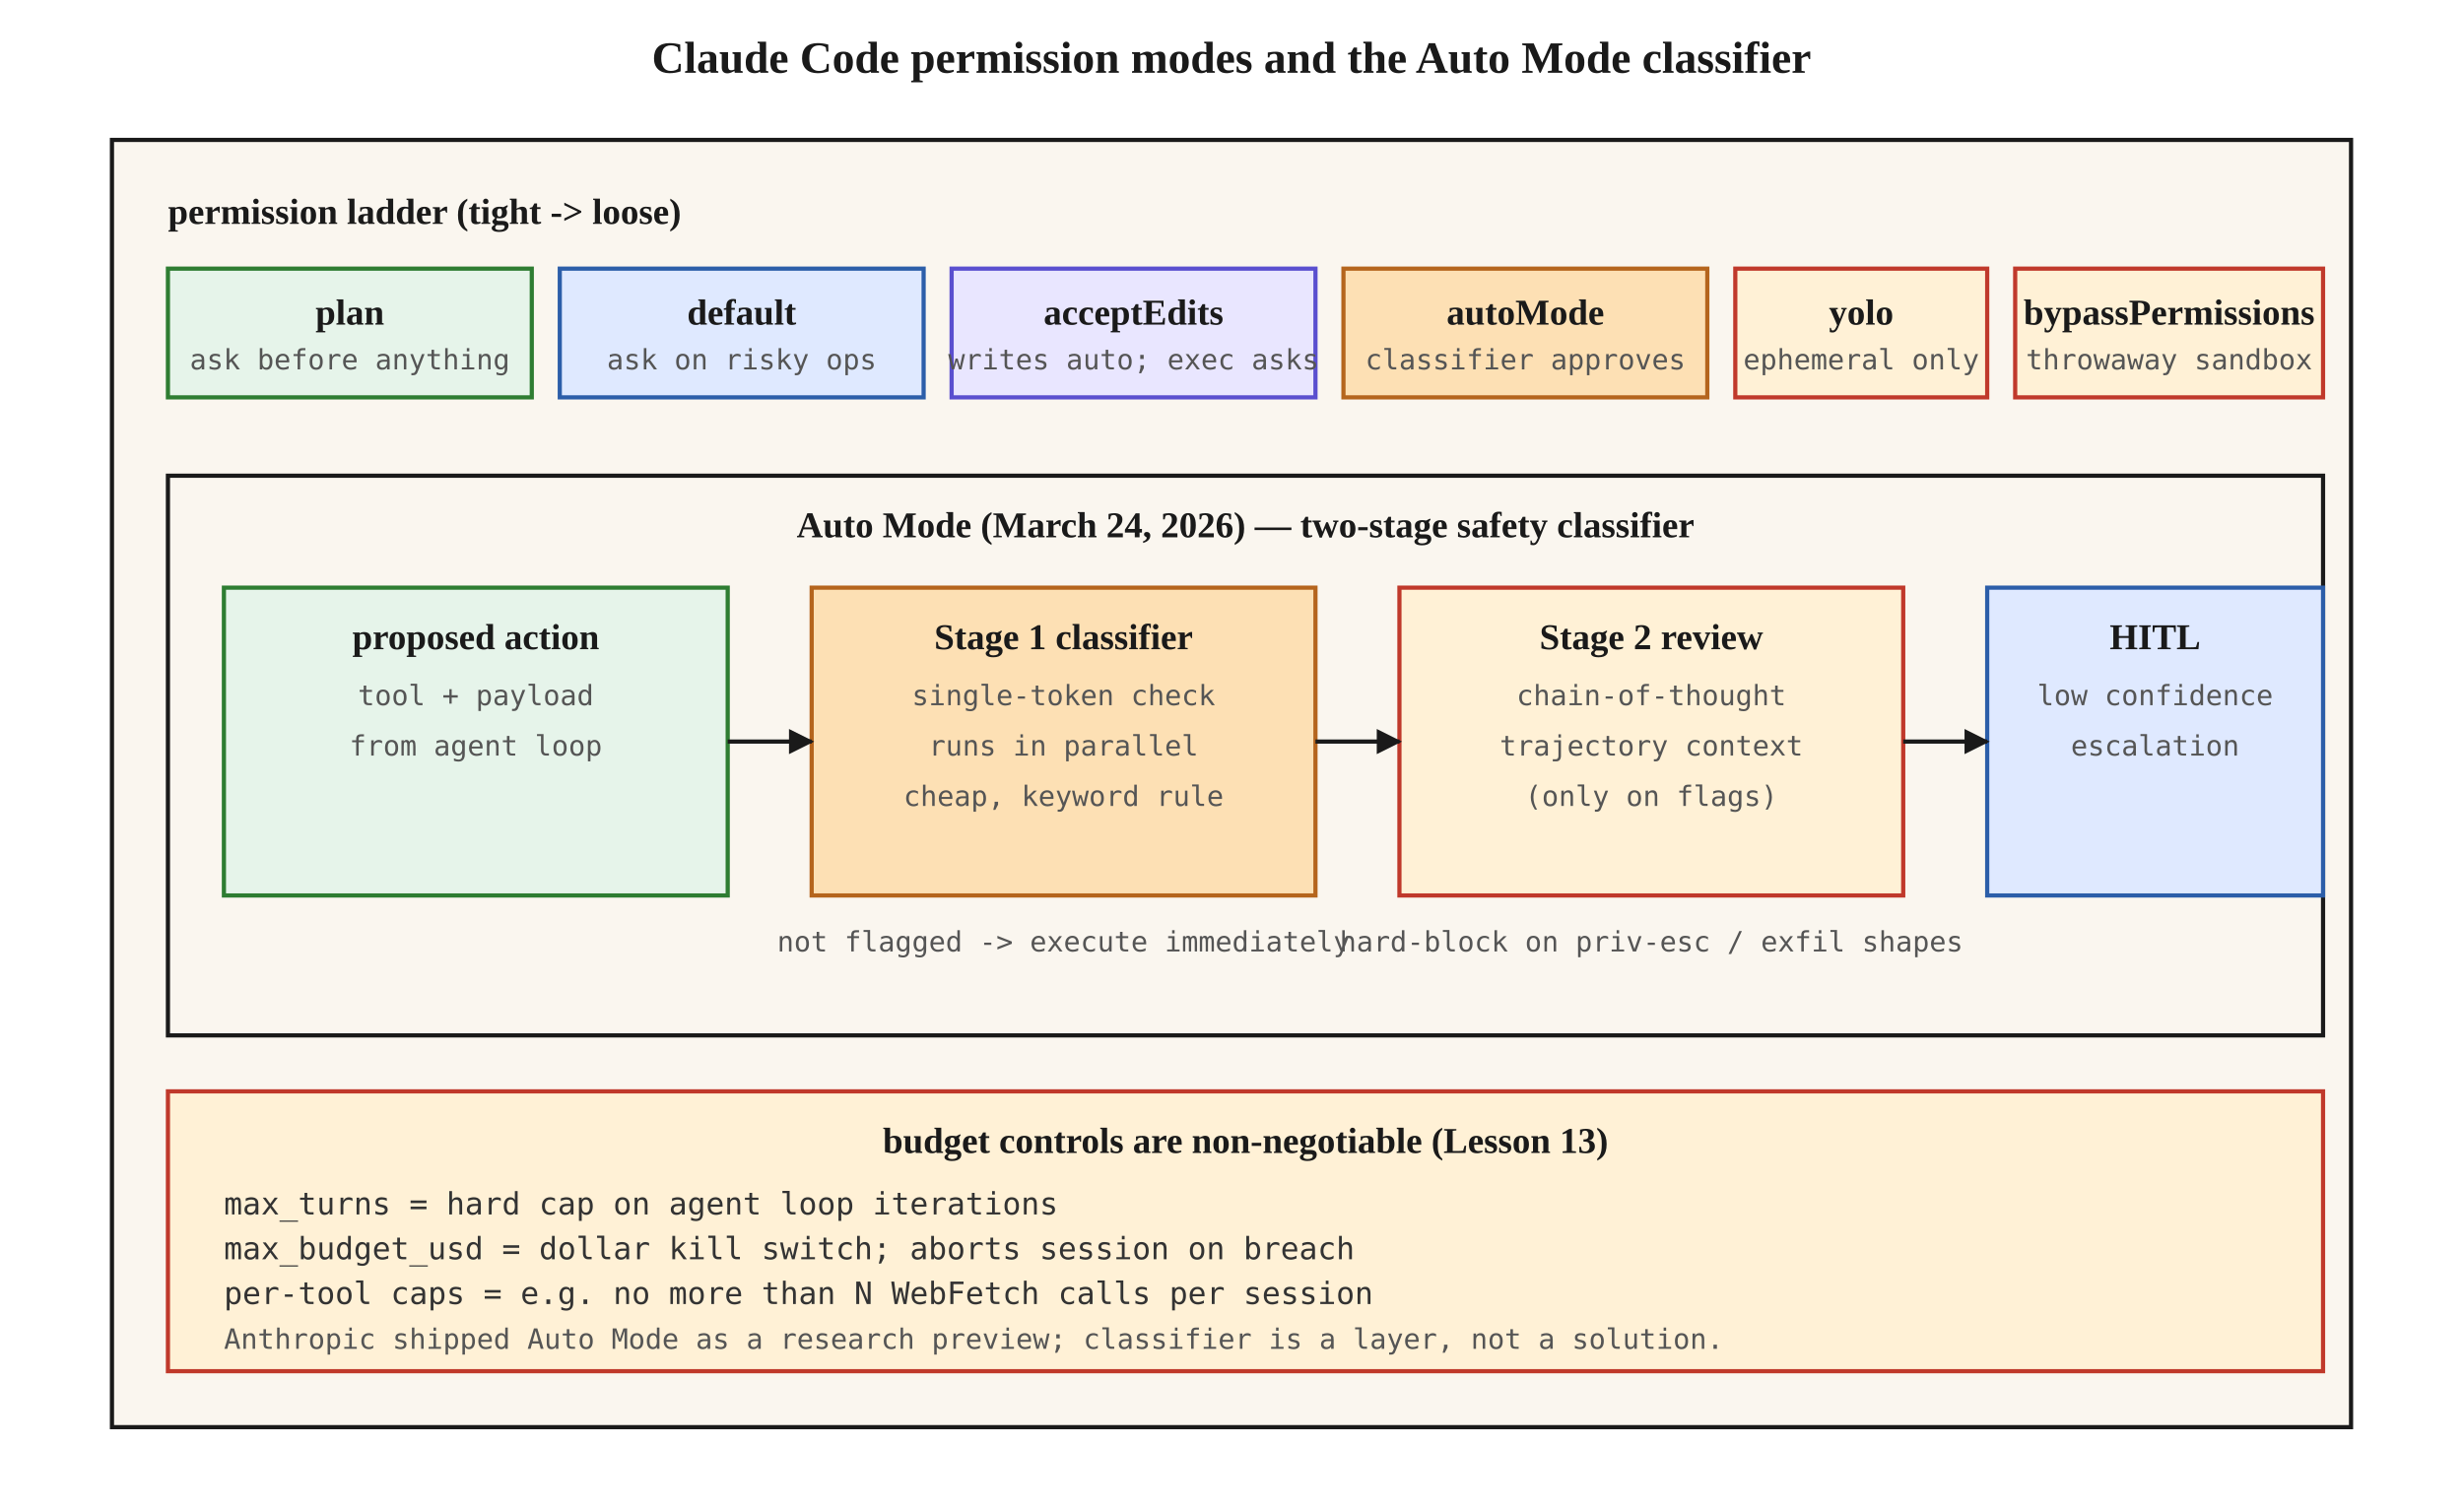
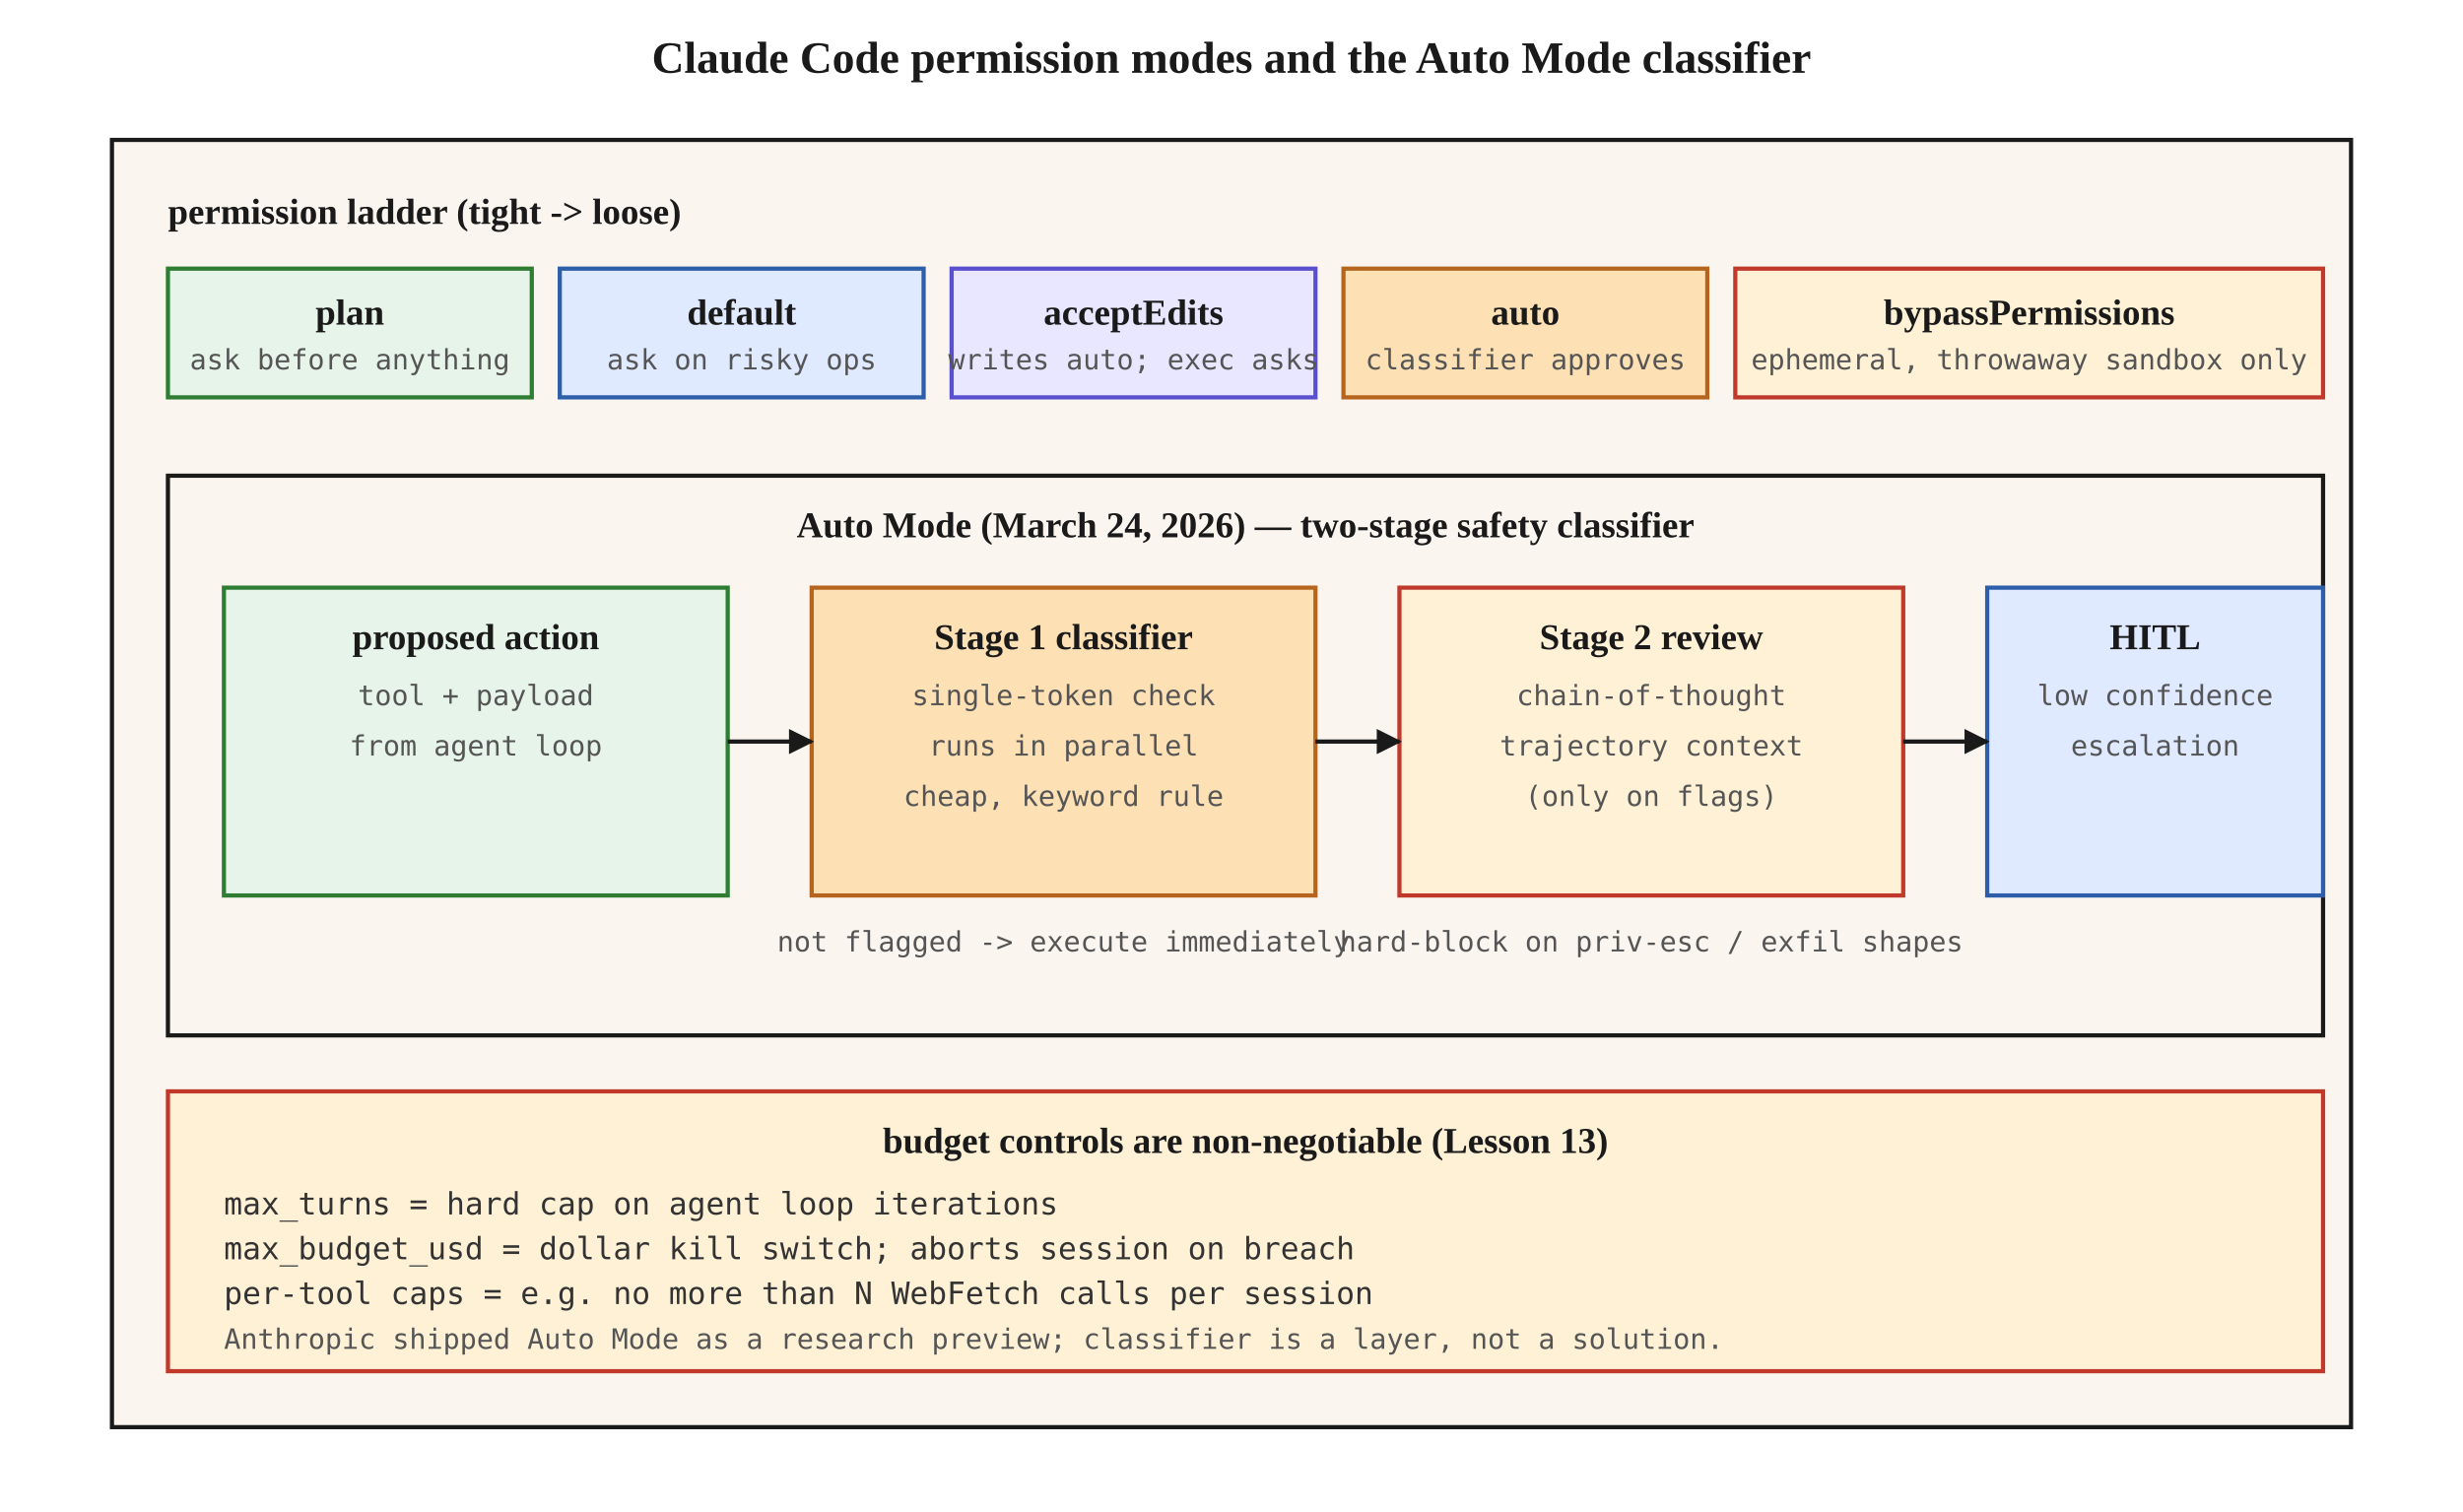
<svg xmlns="http://www.w3.org/2000/svg" viewBox="0 0 880 540" font-family="Georgia, 'Times New Roman', serif">
  <defs>
    <marker id="arrow" viewBox="0 0 10 10" refX="9" refY="5" markerWidth="6" markerHeight="6" orient="auto">
      <path d="M0,0 L10,5 L0,10 z" fill="#1a1a1a" />
    </marker>
    <style>
      .box { fill: #faf6ef; stroke: #1a1a1a; stroke-width: 1.5; }
      .hot { fill: #fff1d6; stroke: #c0392b; stroke-width: 1.5; }
      .warn { fill: #fde0b4; stroke: #b5651d; stroke-width: 1.5; }
      .cool { fill: #e6f4ea; stroke: #2e7d32; stroke-width: 1.5; }
      .cold { fill: #dfe9ff; stroke: #2c5ea9; stroke-width: 1.5; }
      .dsk { fill: #e9e6ff; stroke: #5a4fcf; stroke-width: 1.5; }
      .label { font-size: 13px; font-weight: 600; fill: #1a1a1a; }
      .content { font-size: 11px; font-family: 'Menlo', monospace; fill: #333; }
      .small { font-size: 10px; font-family: 'Menlo', monospace; fill: #555; }
      .caption { font-size: 11px; fill: #555; font-style: italic; }
      .title { font-size: 16px; font-weight: 700; fill: #1a1a1a; }
    </style>
  </defs>
  <text x="440" y="26" text-anchor="middle" class="title">Claude Code permission modes and the Auto Mode classifier</text>
  <rect x="40" y="50" width="800" height="460" class="box" />
  <text x="60" y="80" class="label">permission ladder (tight -&gt; loose)</text>
  <rect x="60" y="96" width="130" height="46" class="cool" />
  <text x="125" y="116" text-anchor="middle" class="label">plan</text>
  <text x="125" y="132" text-anchor="middle" class="small">ask before anything</text>
  <rect x="200" y="96" width="130" height="46" class="cold" />
  <text x="265" y="116" text-anchor="middle" class="label">default</text>
  <text x="265" y="132" text-anchor="middle" class="small">ask on risky ops</text>
  <rect x="340" y="96" width="130" height="46" class="dsk" />
  <text x="405" y="116" text-anchor="middle" class="label">acceptEdits</text>
  <text x="405" y="132" text-anchor="middle" class="small">writes auto; exec asks</text>
  <rect x="480" y="96" width="130" height="46" class="warn" />
-   <text x="545" y="116" text-anchor="middle" class="label">autoMode</text>
+   <text x="545" y="116" text-anchor="middle" class="label">auto</text>
  <text x="545" y="132" text-anchor="middle" class="small">classifier approves</text>
-   <rect x="620" y="96" width="90" height="46" class="hot" />
-   <text x="665" y="116" text-anchor="middle" class="label">yolo</text>
-   <text x="665" y="132" text-anchor="middle" class="small">ephemeral only</text>
-   <rect x="720" y="96" width="110" height="46" class="hot" />
-   <text x="775" y="116" text-anchor="middle" class="label">bypassPermissions</text>
-   <text x="775" y="132" text-anchor="middle" class="small">throwaway sandbox</text>
+   <rect x="620" y="96" width="210" height="46" class="hot" />
+   <text x="725" y="116" text-anchor="middle" class="label">bypassPermissions</text>
+   <text x="725" y="132" text-anchor="middle" class="small">ephemeral, throwaway sandbox only</text>
  <rect x="60" y="170" width="770" height="200" class="box" />
  <text x="445" y="192" text-anchor="middle" class="label">Auto Mode (March 24, 2026) — two-stage safety classifier</text>
  <rect x="80" y="210" width="180" height="110" class="cool" />
  <text x="170" y="232" text-anchor="middle" class="label">proposed action</text>
  <text x="170" y="252" text-anchor="middle" class="small">tool + payload</text>
  <text x="170" y="270" text-anchor="middle" class="small">from agent loop</text>
  <rect x="290" y="210" width="180" height="110" class="warn" />
  <text x="380" y="232" text-anchor="middle" class="label">Stage 1 classifier</text>
  <text x="380" y="252" text-anchor="middle" class="small">single-token check</text>
  <text x="380" y="270" text-anchor="middle" class="small">runs in parallel</text>
  <text x="380" y="288" text-anchor="middle" class="small">cheap, keyword rule</text>
  <rect x="500" y="210" width="180" height="110" class="hot" />
  <text x="590" y="232" text-anchor="middle" class="label">Stage 2 review</text>
  <text x="590" y="252" text-anchor="middle" class="small">chain-of-thought</text>
  <text x="590" y="270" text-anchor="middle" class="small">trajectory context</text>
  <text x="590" y="288" text-anchor="middle" class="small">(only on flags)</text>
  <rect x="710" y="210" width="120" height="110" class="cold" />
  <text x="770" y="232" text-anchor="middle" class="label">HITL</text>
  <text x="770" y="252" text-anchor="middle" class="small">low confidence</text>
  <text x="770" y="270" text-anchor="middle" class="small">escalation</text>
  <path d="M260 265 L290 265" stroke="#1a1a1a" stroke-width="1.5" marker-end="url(#arrow)" />
  <path d="M470 265 L500 265" stroke="#1a1a1a" stroke-width="1.5" marker-end="url(#arrow)" />
  <path d="M680 265 L710 265" stroke="#1a1a1a" stroke-width="1.5" marker-end="url(#arrow)" />
  <text x="380" y="340" text-anchor="middle" class="small">not flagged -&gt; execute immediately</text>
  <text x="590" y="340" text-anchor="middle" class="small">hard-block on priv-esc / exfil shapes</text>
  <rect x="60" y="390" width="770" height="100" class="hot" />
  <text x="445" y="412" text-anchor="middle" class="label">budget controls are non-negotiable (Lesson 13)</text>
  <text x="80" y="434" class="content">max_turns = hard cap on agent loop iterations</text>
  <text x="80" y="450" class="content">max_budget_usd = dollar kill switch; aborts session on breach</text>
  <text x="80" y="466" class="content">per-tool caps = e.g. no more than N WebFetch calls per session</text>
  <text x="80" y="482" class="small">Anthropic shipped Auto Mode as a research preview; classifier is a layer, not a solution.</text>
</svg>
